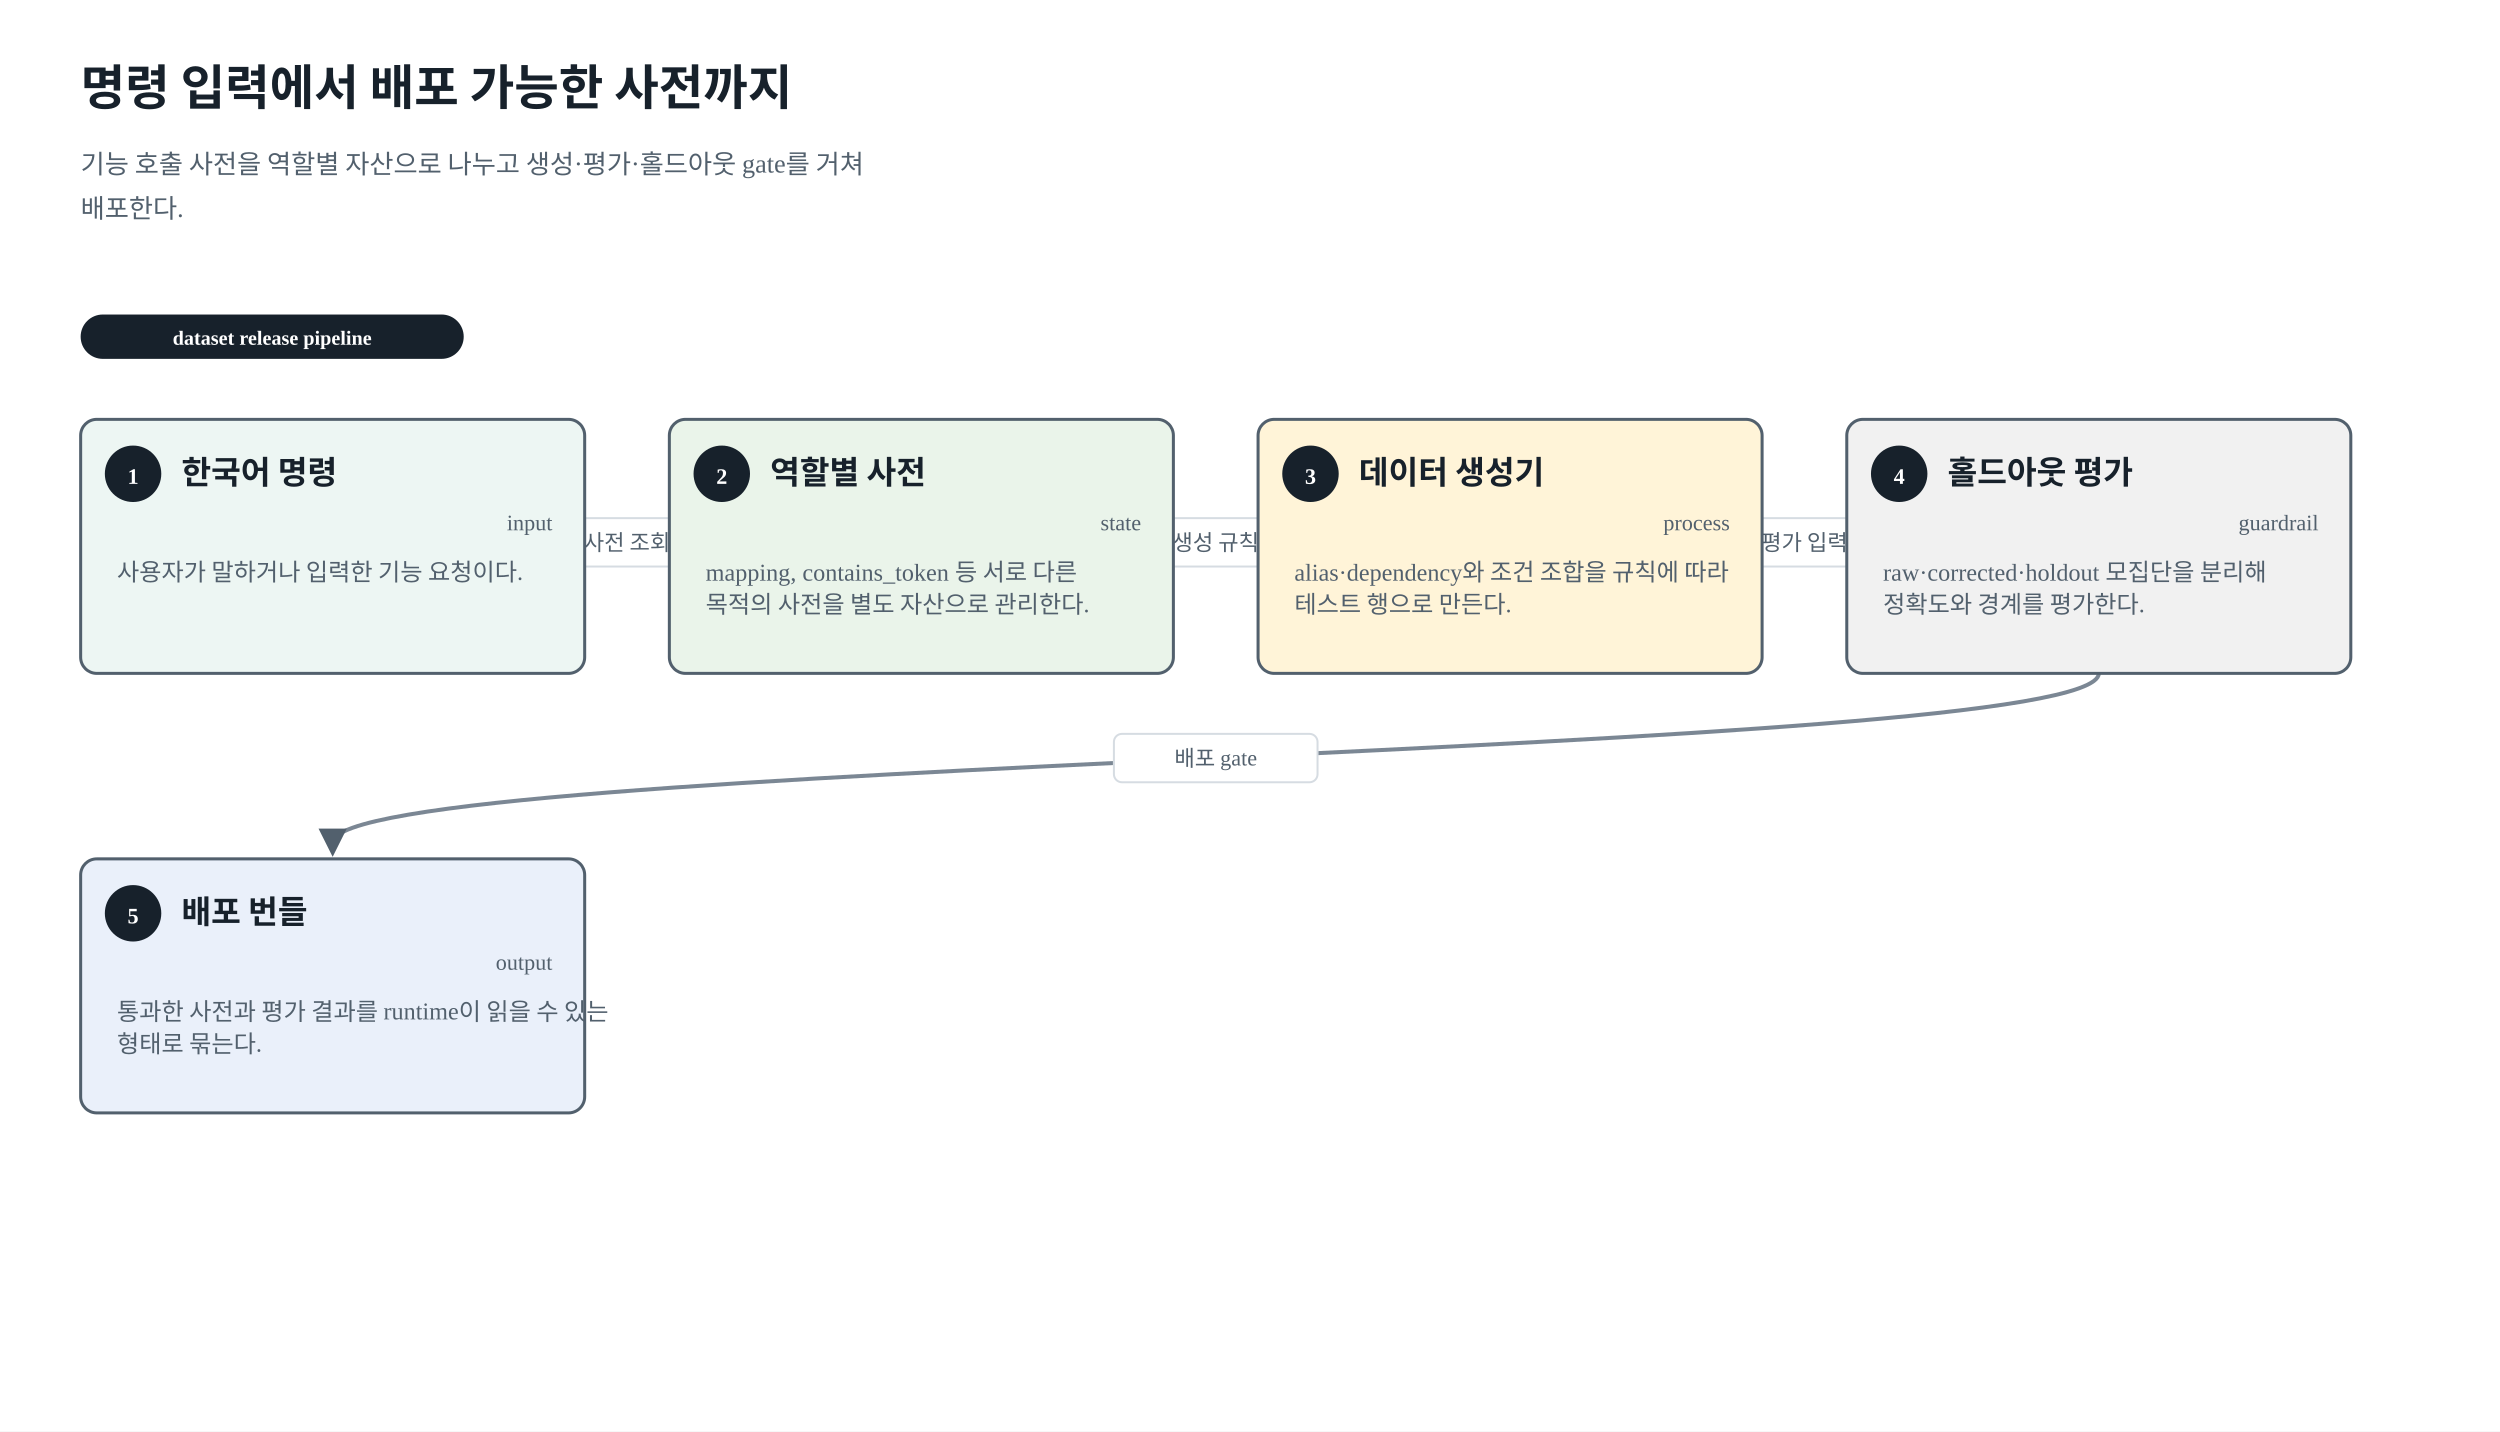
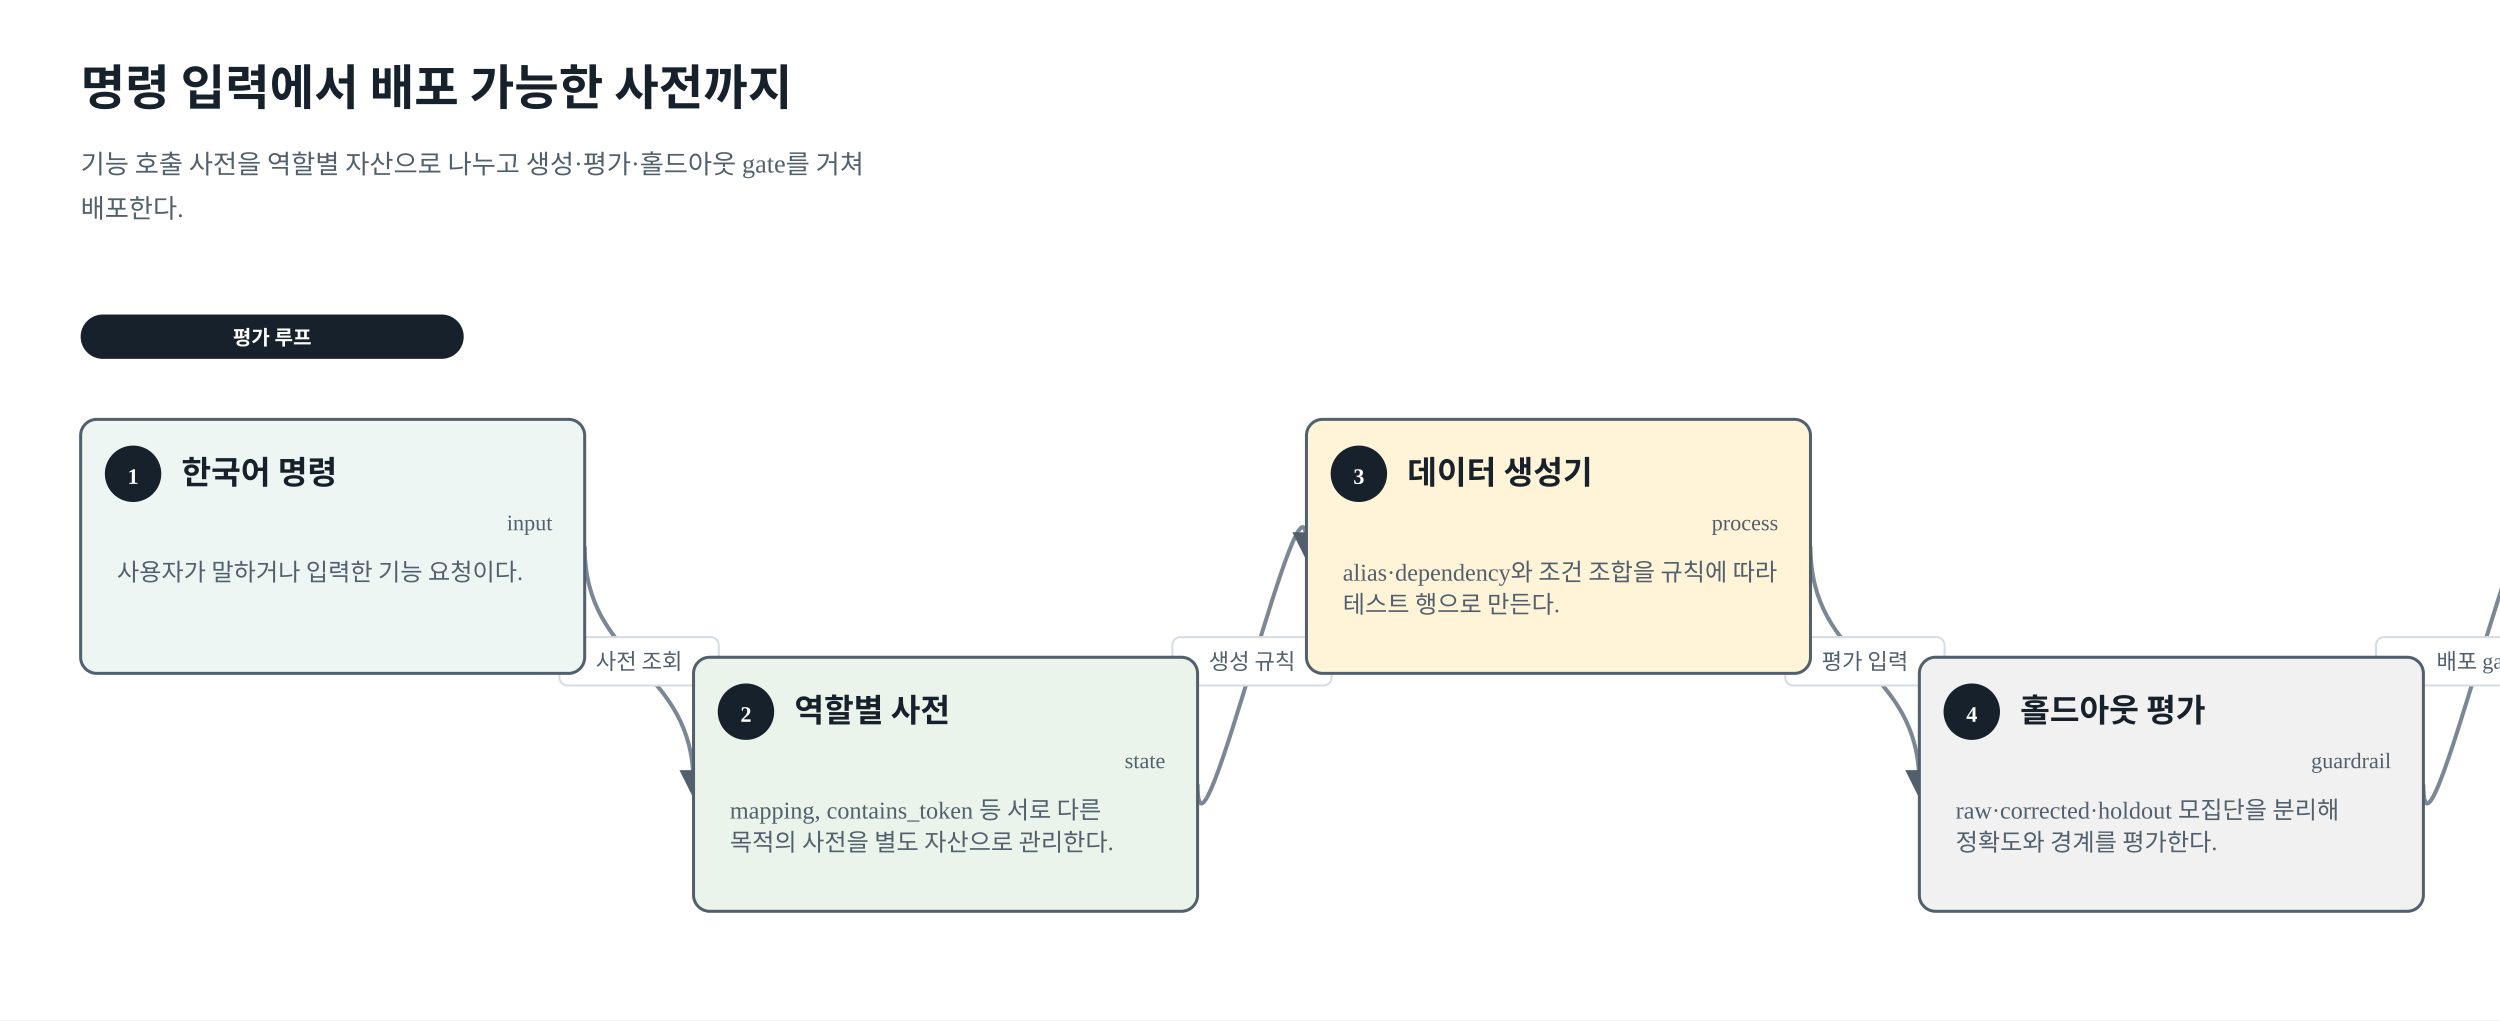
- <svg xmlns="http://www.w3.org/2000/svg" viewBox="0 0 1240 710" role="img" aria-labelledby="system-map-title system-map-desc">
+ <svg xmlns="http://www.w3.org/2000/svg" viewBox="0 0 1240 506" role="img" aria-labelledby="system-map-title system-map-desc">
  <defs>
    <marker id="system-map-arrow" viewBox="0 0 10 10" refX="5" refY="5" markerWidth="7" markerHeight="7" orient="auto-start-reverse">
      <path d="M 0 0 L 10 5 L 0 10 z" fill="#52606d" />
    </marker>
  </defs>
-   <rect width="1240" height="710" fill="#ffffff" />
+   <rect width="1240" height="506" fill="#ffffff" />
  <text fill="#17212b" font-size="24" font-weight="700">
    <tspan x="40" y="52">명령 입력에서 배포 가능한 사전까지</tspan>
  </text>
  <text fill="#52606d" font-size="13">
    <tspan x="40" y="86">기능 호출 사전을 역할별 자산으로 나누고 생성·평가·홀드아웃 gate를 거쳐</tspan>
    <tspan x="40" y="108">배포한다.</tspan>
  </text>
  <rect x="40" y="156" width="190" height="22" rx="11" fill="#17212b" />
-   <text x="135" y="171" text-anchor="middle" fill="#ffffff" font-size="10" font-weight="700">dataset release pipeline</text>
+   <text x="135" y="171" text-anchor="middle" fill="#ffffff" font-size="10" font-weight="700">평가 루프</text>
  <g data-flow="flow-01">
-     <path d="M 290 271 L 324 271" fill="none" stroke="#7b8794" stroke-width="2" marker-end="url(#system-map-arrow)" />
-     <rect x="271.5" y="257" width="79" height="24" rx="4" fill="#ffffff" stroke="#d6dce2" />
-     <text x="311" y="273" text-anchor="middle" fill="#52606d" font-size="11">사전 조회</text>
+     <path d="M 290 271 C 290 330, 344 330, 344 389" fill="none" stroke="#7b8794" stroke-width="2" marker-end="url(#system-map-arrow)" />
+     <rect x="277.5" y="316" width="79" height="24" rx="4" fill="#ffffff" stroke="#d6dce2" />
+     <text x="317" y="332" text-anchor="middle" fill="#52606d" font-size="11">사전 조회</text>
  </g>
  <g data-flow="flow-02">
-     <path d="M 582 271 L 616 271" fill="none" stroke="#7b8794" stroke-width="2" marker-end="url(#system-map-arrow)" />
-     <rect x="563.5" y="257" width="79" height="24" rx="4" fill="#ffffff" stroke="#d6dce2" />
-     <text x="603" y="273" text-anchor="middle" fill="#52606d" font-size="11">생성 규칙</text>
+     <path d="M 594 389 C 594 448, 648 212, 648 271" fill="none" stroke="#7b8794" stroke-width="2" marker-end="url(#system-map-arrow)" />
+     <rect x="581.5" y="316" width="79" height="24" rx="4" fill="#ffffff" stroke="#d6dce2" />
+     <text x="621" y="332" text-anchor="middle" fill="#52606d" font-size="11">생성 규칙</text>
  </g>
  <g data-flow="flow-03">
-     <path d="M 874 271 L 908 271" fill="none" stroke="#7b8794" stroke-width="2" marker-end="url(#system-map-arrow)" />
-     <rect x="855.5" y="257" width="79" height="24" rx="4" fill="#ffffff" stroke="#d6dce2" />
-     <text x="895" y="273" text-anchor="middle" fill="#52606d" font-size="11">평가 입력</text>
+     <path d="M 898 271 C 898 330, 952 330, 952 389" fill="none" stroke="#7b8794" stroke-width="2" marker-end="url(#system-map-arrow)" />
+     <rect x="885.5" y="316" width="79" height="24" rx="4" fill="#ffffff" stroke="#d6dce2" />
+     <text x="925" y="332" text-anchor="middle" fill="#52606d" font-size="11">평가 입력</text>
  </g>
  <g data-flow="flow-04">
-     <path d="M 1041 334 C 1041 376, 165 376, 165 418" fill="none" stroke="#7b8794" stroke-width="2" marker-end="url(#system-map-arrow)" />
-     <rect x="552.5" y="364" width="101" height="24" rx="4" fill="#ffffff" stroke="#d6dce2" />
-     <text x="603" y="380" text-anchor="middle" fill="#52606d" font-size="11">배포 gate</text>
+     <path d="M 1202 389 C 1202 448, 1256 212, 1256 271" fill="none" stroke="#7b8794" stroke-width="2" marker-end="url(#system-map-arrow)" />
+     <rect x="1178.5" y="316" width="101" height="24" rx="4" fill="#ffffff" stroke="#d6dce2" />
+     <text x="1229" y="332" text-anchor="middle" fill="#52606d" font-size="11">배포 gate</text>
  </g>
  <g data-node="command-input">
    <rect x="40" y="208" width="250" height="126" rx="8" fill="#edf6f3" stroke="#52606d" stroke-width="1.5" />
    <circle cx="66" cy="235" r="14" fill="#17212b" />
    <text x="66" y="240" text-anchor="middle" fill="#ffffff" font-size="11" font-weight="700">1</text>
    <text x="90" y="240" fill="#17212b" font-size="16" font-weight="700">한국어 명령</text>
    <text x="274" y="263" text-anchor="end" fill="#52606d" font-size="11">input</text>
    <text x="58" y="286" fill="#52606d" font-size="12">
      <tspan x="58" y="288">사용자가 말하거나 입력한 기능 요청이다.</tspan>
    </text>
  </g>
  <g data-node="dictionary-bundle">
-     <rect x="332" y="208" width="250" height="126" rx="8" fill="#eaf4ea" stroke="#52606d" stroke-width="1.5" />
-     <circle cx="358" cy="235" r="14" fill="#17212b" />
-     <text x="358" y="240" text-anchor="middle" fill="#ffffff" font-size="11" font-weight="700">2</text>
-     <text x="382" y="240" fill="#17212b" font-size="16" font-weight="700">역할별 사전</text>
-     <text x="566" y="263" text-anchor="end" fill="#52606d" font-size="11">state</text>
-     <text x="350" y="286" fill="#52606d" font-size="12">
-       <tspan x="350" y="288">mapping, contains_token 등 서로 다른</tspan>
-       <tspan x="350" y="304">목적의 사전을 별도 자산으로 관리한다.</tspan>
+     <rect x="344" y="326" width="250" height="126" rx="8" fill="#eaf4ea" stroke="#52606d" stroke-width="1.5" />
+     <circle cx="370" cy="353" r="14" fill="#17212b" />
+     <text x="370" y="358" text-anchor="middle" fill="#ffffff" font-size="11" font-weight="700">2</text>
+     <text x="394" y="358" fill="#17212b" font-size="16" font-weight="700">역할별 사전</text>
+     <text x="578" y="381" text-anchor="end" fill="#52606d" font-size="11">state</text>
+     <text x="362" y="404" fill="#52606d" font-size="12">
+       <tspan x="362" y="406">mapping, contains_token 등 서로 다른</tspan>
+       <tspan x="362" y="422">목적의 사전을 별도 자산으로 관리한다.</tspan>
    </text>
  </g>
  <g data-node="generator">
-     <rect x="624" y="208" width="250" height="126" rx="8" fill="#fff4d8" stroke="#52606d" stroke-width="1.5" />
-     <circle cx="650" cy="235" r="14" fill="#17212b" />
-     <text x="650" y="240" text-anchor="middle" fill="#ffffff" font-size="11" font-weight="700">3</text>
-     <text x="674" y="240" fill="#17212b" font-size="16" font-weight="700">데이터 생성기</text>
-     <text x="858" y="263" text-anchor="end" fill="#52606d" font-size="11">process</text>
-     <text x="642" y="286" fill="#52606d" font-size="12">
-       <tspan x="642" y="288">alias·dependency와 조건 조합을 규칙에 따라</tspan>
-       <tspan x="642" y="304">테스트 행으로 만든다.</tspan>
+     <rect x="648" y="208" width="250" height="126" rx="8" fill="#fff4d8" stroke="#52606d" stroke-width="1.5" />
+     <circle cx="674" cy="235" r="14" fill="#17212b" />
+     <text x="674" y="240" text-anchor="middle" fill="#ffffff" font-size="11" font-weight="700">3</text>
+     <text x="698" y="240" fill="#17212b" font-size="16" font-weight="700">데이터 생성기</text>
+     <text x="882" y="263" text-anchor="end" fill="#52606d" font-size="11">process</text>
+     <text x="666" y="286" fill="#52606d" font-size="12">
+       <tspan x="666" y="288">alias·dependency와 조건 조합을 규칙에 따라</tspan>
+       <tspan x="666" y="304">테스트 행으로 만든다.</tspan>
    </text>
  </g>
  <g data-node="holdout-eval">
-     <rect x="916" y="208" width="250" height="126" rx="8" fill="#f1f1f1" stroke="#52606d" stroke-width="1.5" />
-     <circle cx="942" cy="235" r="14" fill="#17212b" />
-     <text x="942" y="240" text-anchor="middle" fill="#ffffff" font-size="11" font-weight="700">4</text>
-     <text x="966" y="240" fill="#17212b" font-size="16" font-weight="700">홀드아웃 평가</text>
-     <text x="1150" y="263" text-anchor="end" fill="#52606d" font-size="11">guardrail</text>
-     <text x="934" y="286" fill="#52606d" font-size="12">
-       <tspan x="934" y="288">raw·corrected·holdout 모집단을 분리해</tspan>
-       <tspan x="934" y="304">정확도와 경계를 평가한다.</tspan>
+     <rect x="952" y="326" width="250" height="126" rx="8" fill="#f1f1f1" stroke="#52606d" stroke-width="1.5" />
+     <circle cx="978" cy="353" r="14" fill="#17212b" />
+     <text x="978" y="358" text-anchor="middle" fill="#ffffff" font-size="11" font-weight="700">4</text>
+     <text x="1002" y="358" fill="#17212b" font-size="16" font-weight="700">홀드아웃 평가</text>
+     <text x="1186" y="381" text-anchor="end" fill="#52606d" font-size="11">guardrail</text>
+     <text x="970" y="404" fill="#52606d" font-size="12">
+       <tspan x="970" y="406">raw·corrected·holdout 모집단을 분리해</tspan>
+       <tspan x="970" y="422">정확도와 경계를 평가한다.</tspan>
    </text>
  </g>
  <g data-node="release-bundle">
-     <rect x="40" y="426" width="250" height="126" rx="8" fill="#eaf0fa" stroke="#52606d" stroke-width="1.5" />
-     <circle cx="66" cy="453" r="14" fill="#17212b" />
-     <text x="66" y="458" text-anchor="middle" fill="#ffffff" font-size="11" font-weight="700">5</text>
-     <text x="90" y="458" fill="#17212b" font-size="16" font-weight="700">배포 번들</text>
-     <text x="274" y="481" text-anchor="end" fill="#52606d" font-size="11">output</text>
-     <text x="58" y="504" fill="#52606d" font-size="12">
-       <tspan x="58" y="506">통과한 사전과 평가 결과를 runtime이 읽을 수 있는</tspan>
-       <tspan x="58" y="522">형태로 묶는다.</tspan>
+     <rect x="1256" y="208" width="250" height="126" rx="8" fill="#eaf0fa" stroke="#52606d" stroke-width="1.5" />
+     <circle cx="1282" cy="235" r="14" fill="#17212b" />
+     <text x="1282" y="240" text-anchor="middle" fill="#ffffff" font-size="11" font-weight="700">5</text>
+     <text x="1306" y="240" fill="#17212b" font-size="16" font-weight="700">배포 번들</text>
+     <text x="1490" y="263" text-anchor="end" fill="#52606d" font-size="11">output</text>
+     <text x="1274" y="286" fill="#52606d" font-size="12">
+       <tspan x="1274" y="288">통과한 사전과 평가 결과를 runtime이 읽을 수 있는</tspan>
+       <tspan x="1274" y="304">형태로 묶는다.</tspan>
    </text>
  </g>
</svg>
